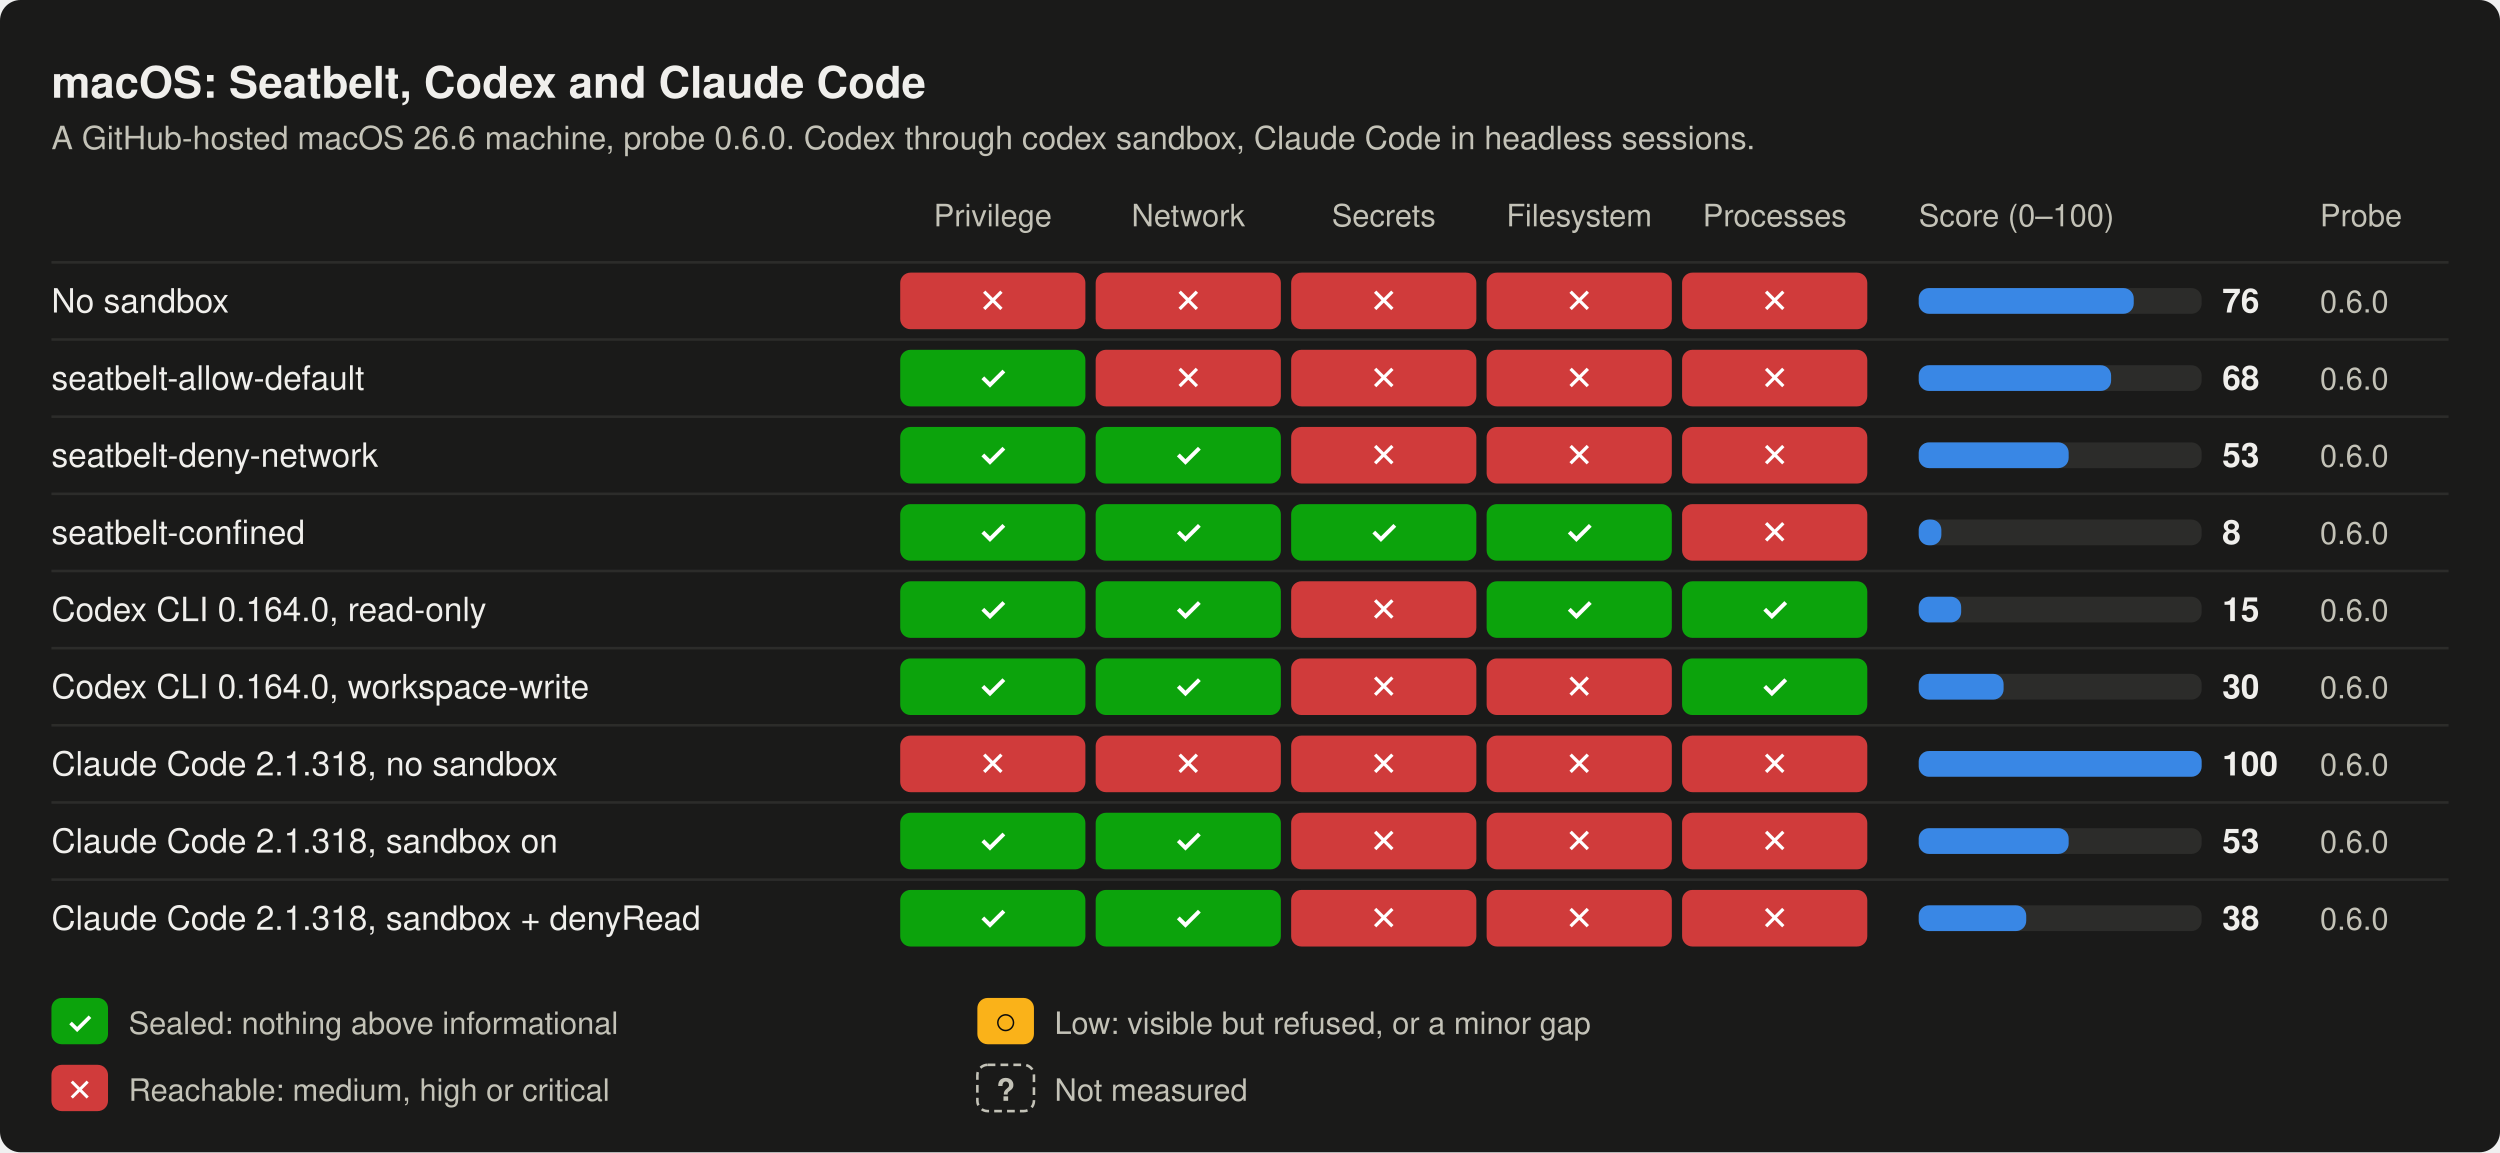
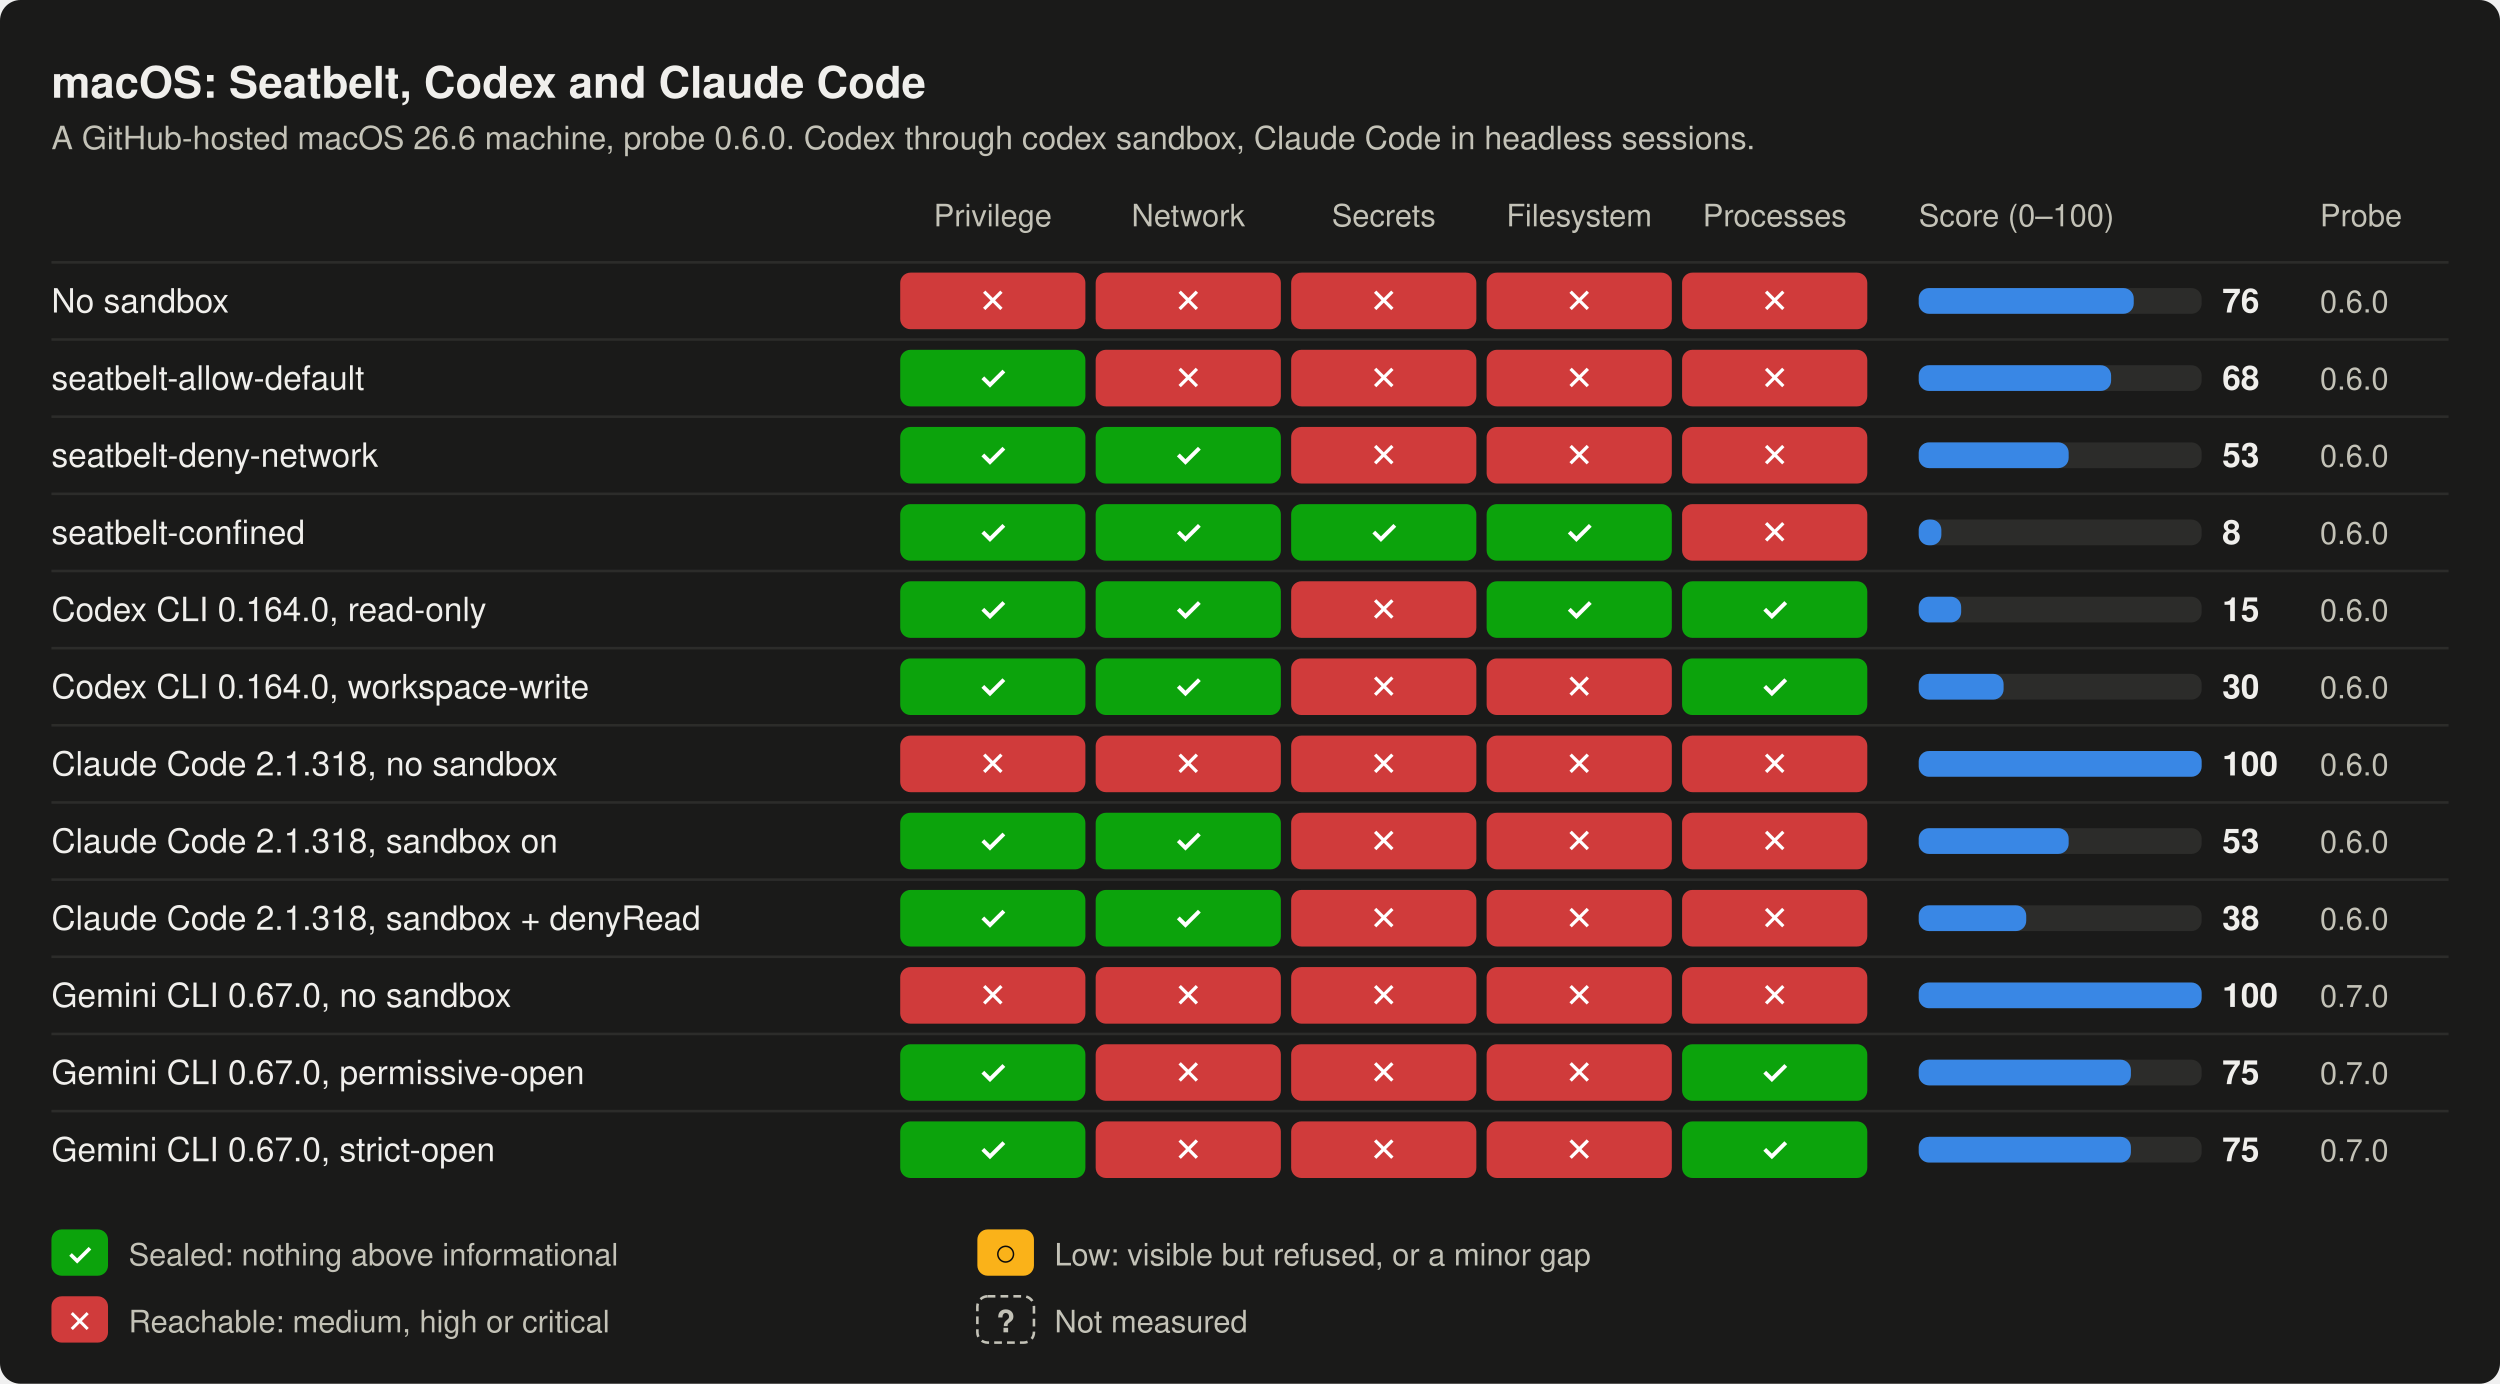
- <svg xmlns="http://www.w3.org/2000/svg" width="972" height="448" viewBox="0 0 972 448" role="img" aria-label="macOS: Seatbelt, Codex and Claude Code" font-family="system-ui, -apple-system, Segoe UI, Helvetica, Arial, sans-serif">
+ <svg xmlns="http://www.w3.org/2000/svg" width="972" height="538" viewBox="0 0 972 538" role="img" aria-label="macOS: Seatbelt, Codex and Claude Code" font-family="system-ui, -apple-system, Segoe UI, Helvetica, Arial, sans-serif">
  <rect width="100%" height="100%" rx="8" fill="#1a1a19" />
  <text x="20" y="38" font-size="17" font-weight="600" fill="#f0efec" text-anchor="start">macOS: Seatbelt, Codex and Claude Code</text>
  <text x="20" y="58" font-size="12.5" font-weight="400" fill="#c3c2b7" text-anchor="start">A GitHub-hosted macOS 26.6 machine, probe 0.6.0. Codex through codex sandbox, Claude Code in headless sessions.</text>
  <text x="386.0" y="88" font-size="12" font-weight="400" fill="#c3c2b7" text-anchor="middle">Privilege</text>
  <text x="462.0" y="88" font-size="12" font-weight="400" fill="#c3c2b7" text-anchor="middle">Network</text>
  <text x="538.0" y="88" font-size="12" font-weight="400" fill="#c3c2b7" text-anchor="middle">Secrets</text>
  <text x="614.0" y="88" font-size="12" font-weight="400" fill="#c3c2b7" text-anchor="middle">Filesystem</text>
  <text x="690.0" y="88" font-size="12" font-weight="400" fill="#c3c2b7" text-anchor="middle">Processes</text>
  <text x="746" y="88" font-size="12" font-weight="400" fill="#c3c2b7" text-anchor="start">Score (0–100)</text>
  <text x="902" y="88" font-size="12" font-weight="400" fill="#c3c2b7" text-anchor="start">Probe</text>
  <line x1="20" x2="952" y1="102" y2="102" stroke="#2c2c2a" stroke-width="1" />
  <text x="20" y="121.5" font-size="13" font-weight="400" fill="#f0efec" text-anchor="start">No sandbox</text>
  <g>
    <rect x="350" y="106.0" width="72" height="22" rx="4" fill="#d03b3b" />
    <text x="386.0" y="121.5" font-size="13" font-weight="600" fill="#ffffff" text-anchor="middle">✕</text>
  </g>
  <g>
    <rect x="426" y="106.0" width="72" height="22" rx="4" fill="#d03b3b" />
    <text x="462.0" y="121.5" font-size="13" font-weight="600" fill="#ffffff" text-anchor="middle">✕</text>
  </g>
  <g>
    <rect x="502" y="106.0" width="72" height="22" rx="4" fill="#d03b3b" />
    <text x="538.0" y="121.5" font-size="13" font-weight="600" fill="#ffffff" text-anchor="middle">✕</text>
  </g>
  <g>
    <rect x="578" y="106.0" width="72" height="22" rx="4" fill="#d03b3b" />
    <text x="614.0" y="121.5" font-size="13" font-weight="600" fill="#ffffff" text-anchor="middle">✕</text>
  </g>
  <g>
    <rect x="654" y="106.0" width="72" height="22" rx="4" fill="#d03b3b" />
    <text x="690.0" y="121.5" font-size="13" font-weight="600" fill="#ffffff" text-anchor="middle">✕</text>
  </g>
  <rect x="746" y="112.0" width="110" height="10" rx="4" fill="#2c2c2a" />
  <rect x="746" y="112.0" width="83.6" height="10" rx="4" fill="#3987e5" />
  <text x="864" y="121.5" font-size="13" font-weight="600" fill="#f0efec" text-anchor="start">76</text>
  <text x="902" y="121.5" font-size="12" font-weight="400" fill="#c3c2b7" text-anchor="start">0.6.0</text>
  <line x1="20" x2="952" y1="132" y2="132" stroke="#2c2c2a" stroke-width="1" />
  <text x="20" y="151.5" font-size="13" font-weight="400" fill="#f0efec" text-anchor="start">seatbelt-allow-default</text>
  <g>
    <rect x="350" y="136.0" width="72" height="22" rx="4" fill="#0ca30c" />
    <text x="386.0" y="151.5" font-size="13" font-weight="600" fill="#ffffff" text-anchor="middle">✓</text>
  </g>
  <g>
    <rect x="426" y="136.0" width="72" height="22" rx="4" fill="#d03b3b" />
    <text x="462.0" y="151.5" font-size="13" font-weight="600" fill="#ffffff" text-anchor="middle">✕</text>
  </g>
  <g>
    <rect x="502" y="136.0" width="72" height="22" rx="4" fill="#d03b3b" />
    <text x="538.0" y="151.5" font-size="13" font-weight="600" fill="#ffffff" text-anchor="middle">✕</text>
  </g>
  <g>
    <rect x="578" y="136.0" width="72" height="22" rx="4" fill="#d03b3b" />
    <text x="614.0" y="151.5" font-size="13" font-weight="600" fill="#ffffff" text-anchor="middle">✕</text>
  </g>
  <g>
    <rect x="654" y="136.0" width="72" height="22" rx="4" fill="#d03b3b" />
    <text x="690.0" y="151.5" font-size="13" font-weight="600" fill="#ffffff" text-anchor="middle">✕</text>
  </g>
  <rect x="746" y="142.0" width="110" height="10" rx="4" fill="#2c2c2a" />
  <rect x="746" y="142.0" width="74.8" height="10" rx="4" fill="#3987e5" />
  <text x="864" y="151.5" font-size="13" font-weight="600" fill="#f0efec" text-anchor="start">68</text>
  <text x="902" y="151.5" font-size="12" font-weight="400" fill="#c3c2b7" text-anchor="start">0.6.0</text>
  <line x1="20" x2="952" y1="162" y2="162" stroke="#2c2c2a" stroke-width="1" />
  <text x="20" y="181.5" font-size="13" font-weight="400" fill="#f0efec" text-anchor="start">seatbelt-deny-network</text>
  <g>
    <rect x="350" y="166.0" width="72" height="22" rx="4" fill="#0ca30c" />
    <text x="386.0" y="181.5" font-size="13" font-weight="600" fill="#ffffff" text-anchor="middle">✓</text>
  </g>
  <g>
    <rect x="426" y="166.0" width="72" height="22" rx="4" fill="#0ca30c" />
    <text x="462.0" y="181.5" font-size="13" font-weight="600" fill="#ffffff" text-anchor="middle">✓</text>
  </g>
  <g>
    <rect x="502" y="166.0" width="72" height="22" rx="4" fill="#d03b3b" />
    <text x="538.0" y="181.5" font-size="13" font-weight="600" fill="#ffffff" text-anchor="middle">✕</text>
  </g>
  <g>
    <rect x="578" y="166.0" width="72" height="22" rx="4" fill="#d03b3b" />
    <text x="614.0" y="181.5" font-size="13" font-weight="600" fill="#ffffff" text-anchor="middle">✕</text>
  </g>
  <g>
    <rect x="654" y="166.0" width="72" height="22" rx="4" fill="#d03b3b" />
    <text x="690.0" y="181.5" font-size="13" font-weight="600" fill="#ffffff" text-anchor="middle">✕</text>
  </g>
  <rect x="746" y="172.0" width="110" height="10" rx="4" fill="#2c2c2a" />
  <rect x="746" y="172.0" width="58.3" height="10" rx="4" fill="#3987e5" />
  <text x="864" y="181.5" font-size="13" font-weight="600" fill="#f0efec" text-anchor="start">53</text>
  <text x="902" y="181.5" font-size="12" font-weight="400" fill="#c3c2b7" text-anchor="start">0.6.0</text>
  <line x1="20" x2="952" y1="192" y2="192" stroke="#2c2c2a" stroke-width="1" />
  <text x="20" y="211.5" font-size="13" font-weight="400" fill="#f0efec" text-anchor="start">seatbelt-confined</text>
  <g>
    <rect x="350" y="196.0" width="72" height="22" rx="4" fill="#0ca30c" />
    <text x="386.0" y="211.5" font-size="13" font-weight="600" fill="#ffffff" text-anchor="middle">✓</text>
  </g>
  <g>
    <rect x="426" y="196.0" width="72" height="22" rx="4" fill="#0ca30c" />
    <text x="462.0" y="211.5" font-size="13" font-weight="600" fill="#ffffff" text-anchor="middle">✓</text>
  </g>
  <g>
    <rect x="502" y="196.0" width="72" height="22" rx="4" fill="#0ca30c" />
    <text x="538.0" y="211.5" font-size="13" font-weight="600" fill="#ffffff" text-anchor="middle">✓</text>
  </g>
  <g>
    <rect x="578" y="196.0" width="72" height="22" rx="4" fill="#0ca30c" />
    <text x="614.0" y="211.5" font-size="13" font-weight="600" fill="#ffffff" text-anchor="middle">✓</text>
  </g>
  <g>
    <rect x="654" y="196.0" width="72" height="22" rx="4" fill="#d03b3b" />
    <text x="690.0" y="211.5" font-size="13" font-weight="600" fill="#ffffff" text-anchor="middle">✕</text>
  </g>
  <rect x="746" y="202.0" width="110" height="10" rx="4" fill="#2c2c2a" />
  <rect x="746" y="202.0" width="8.8" height="10" rx="4" fill="#3987e5" />
  <text x="864" y="211.5" font-size="13" font-weight="600" fill="#f0efec" text-anchor="start">8</text>
  <text x="902" y="211.5" font-size="12" font-weight="400" fill="#c3c2b7" text-anchor="start">0.6.0</text>
  <line x1="20" x2="952" y1="222" y2="222" stroke="#2c2c2a" stroke-width="1" />
  <text x="20" y="241.5" font-size="13" font-weight="400" fill="#f0efec" text-anchor="start">Codex CLI 0.164.0, read-only</text>
  <g>
    <rect x="350" y="226.0" width="72" height="22" rx="4" fill="#0ca30c" />
    <text x="386.0" y="241.5" font-size="13" font-weight="600" fill="#ffffff" text-anchor="middle">✓</text>
  </g>
  <g>
    <rect x="426" y="226.0" width="72" height="22" rx="4" fill="#0ca30c" />
    <text x="462.0" y="241.5" font-size="13" font-weight="600" fill="#ffffff" text-anchor="middle">✓</text>
  </g>
  <g>
    <rect x="502" y="226.0" width="72" height="22" rx="4" fill="#d03b3b" />
    <text x="538.0" y="241.5" font-size="13" font-weight="600" fill="#ffffff" text-anchor="middle">✕</text>
  </g>
  <g>
    <rect x="578" y="226.0" width="72" height="22" rx="4" fill="#0ca30c" />
    <text x="614.0" y="241.5" font-size="13" font-weight="600" fill="#ffffff" text-anchor="middle">✓</text>
  </g>
  <g>
    <rect x="654" y="226.0" width="72" height="22" rx="4" fill="#0ca30c" />
    <text x="690.0" y="241.5" font-size="13" font-weight="600" fill="#ffffff" text-anchor="middle">✓</text>
  </g>
  <rect x="746" y="232.0" width="110" height="10" rx="4" fill="#2c2c2a" />
  <rect x="746" y="232.0" width="16.5" height="10" rx="4" fill="#3987e5" />
  <text x="864" y="241.5" font-size="13" font-weight="600" fill="#f0efec" text-anchor="start">15</text>
  <text x="902" y="241.5" font-size="12" font-weight="400" fill="#c3c2b7" text-anchor="start">0.6.0</text>
  <line x1="20" x2="952" y1="252" y2="252" stroke="#2c2c2a" stroke-width="1" />
  <text x="20" y="271.5" font-size="13" font-weight="400" fill="#f0efec" text-anchor="start">Codex CLI 0.164.0, workspace-write</text>
  <g>
    <rect x="350" y="256.0" width="72" height="22" rx="4" fill="#0ca30c" />
    <text x="386.0" y="271.5" font-size="13" font-weight="600" fill="#ffffff" text-anchor="middle">✓</text>
  </g>
  <g>
    <rect x="426" y="256.0" width="72" height="22" rx="4" fill="#0ca30c" />
    <text x="462.0" y="271.5" font-size="13" font-weight="600" fill="#ffffff" text-anchor="middle">✓</text>
  </g>
  <g>
    <rect x="502" y="256.0" width="72" height="22" rx="4" fill="#d03b3b" />
    <text x="538.0" y="271.5" font-size="13" font-weight="600" fill="#ffffff" text-anchor="middle">✕</text>
  </g>
  <g>
    <rect x="578" y="256.0" width="72" height="22" rx="4" fill="#d03b3b" />
    <text x="614.0" y="271.5" font-size="13" font-weight="600" fill="#ffffff" text-anchor="middle">✕</text>
  </g>
  <g>
    <rect x="654" y="256.0" width="72" height="22" rx="4" fill="#0ca30c" />
    <text x="690.0" y="271.5" font-size="13" font-weight="600" fill="#ffffff" text-anchor="middle">✓</text>
  </g>
  <rect x="746" y="262.0" width="110" height="10" rx="4" fill="#2c2c2a" />
  <rect x="746" y="262.0" width="33.0" height="10" rx="4" fill="#3987e5" />
  <text x="864" y="271.5" font-size="13" font-weight="600" fill="#f0efec" text-anchor="start">30</text>
  <text x="902" y="271.5" font-size="12" font-weight="400" fill="#c3c2b7" text-anchor="start">0.6.0</text>
  <line x1="20" x2="952" y1="282" y2="282" stroke="#2c2c2a" stroke-width="1" />
  <text x="20" y="301.5" font-size="13" font-weight="400" fill="#f0efec" text-anchor="start">Claude Code 2.1.318, no sandbox</text>
  <g>
    <rect x="350" y="286.0" width="72" height="22" rx="4" fill="#d03b3b" />
    <text x="386.0" y="301.5" font-size="13" font-weight="600" fill="#ffffff" text-anchor="middle">✕</text>
  </g>
  <g>
    <rect x="426" y="286.0" width="72" height="22" rx="4" fill="#d03b3b" />
    <text x="462.0" y="301.5" font-size="13" font-weight="600" fill="#ffffff" text-anchor="middle">✕</text>
  </g>
  <g>
    <rect x="502" y="286.0" width="72" height="22" rx="4" fill="#d03b3b" />
    <text x="538.0" y="301.5" font-size="13" font-weight="600" fill="#ffffff" text-anchor="middle">✕</text>
  </g>
  <g>
    <rect x="578" y="286.0" width="72" height="22" rx="4" fill="#d03b3b" />
    <text x="614.0" y="301.5" font-size="13" font-weight="600" fill="#ffffff" text-anchor="middle">✕</text>
  </g>
  <g>
    <rect x="654" y="286.0" width="72" height="22" rx="4" fill="#d03b3b" />
    <text x="690.0" y="301.5" font-size="13" font-weight="600" fill="#ffffff" text-anchor="middle">✕</text>
  </g>
  <rect x="746" y="292.0" width="110" height="10" rx="4" fill="#2c2c2a" />
  <rect x="746" y="292.0" width="110.0" height="10" rx="4" fill="#3987e5" />
  <text x="864" y="301.5" font-size="13" font-weight="600" fill="#f0efec" text-anchor="start">100</text>
  <text x="902" y="301.5" font-size="12" font-weight="400" fill="#c3c2b7" text-anchor="start">0.6.0</text>
  <line x1="20" x2="952" y1="312" y2="312" stroke="#2c2c2a" stroke-width="1" />
  <text x="20" y="331.5" font-size="13" font-weight="400" fill="#f0efec" text-anchor="start">Claude Code 2.1.318, sandbox on</text>
  <g>
    <rect x="350" y="316.0" width="72" height="22" rx="4" fill="#0ca30c" />
    <text x="386.0" y="331.5" font-size="13" font-weight="600" fill="#ffffff" text-anchor="middle">✓</text>
  </g>
  <g>
    <rect x="426" y="316.0" width="72" height="22" rx="4" fill="#0ca30c" />
    <text x="462.0" y="331.5" font-size="13" font-weight="600" fill="#ffffff" text-anchor="middle">✓</text>
  </g>
  <g>
    <rect x="502" y="316.0" width="72" height="22" rx="4" fill="#d03b3b" />
    <text x="538.0" y="331.5" font-size="13" font-weight="600" fill="#ffffff" text-anchor="middle">✕</text>
  </g>
  <g>
    <rect x="578" y="316.0" width="72" height="22" rx="4" fill="#d03b3b" />
    <text x="614.0" y="331.5" font-size="13" font-weight="600" fill="#ffffff" text-anchor="middle">✕</text>
  </g>
  <g>
    <rect x="654" y="316.0" width="72" height="22" rx="4" fill="#d03b3b" />
    <text x="690.0" y="331.5" font-size="13" font-weight="600" fill="#ffffff" text-anchor="middle">✕</text>
  </g>
  <rect x="746" y="322.0" width="110" height="10" rx="4" fill="#2c2c2a" />
  <rect x="746" y="322.0" width="58.3" height="10" rx="4" fill="#3987e5" />
  <text x="864" y="331.5" font-size="13" font-weight="600" fill="#f0efec" text-anchor="start">53</text>
  <text x="902" y="331.5" font-size="12" font-weight="400" fill="#c3c2b7" text-anchor="start">0.6.0</text>
  <line x1="20" x2="952" y1="342" y2="342" stroke="#2c2c2a" stroke-width="1" />
  <text x="20" y="361.5" font-size="13" font-weight="400" fill="#f0efec" text-anchor="start">Claude Code 2.1.318, sandbox + denyRead</text>
  <g>
    <rect x="350" y="346.0" width="72" height="22" rx="4" fill="#0ca30c" />
    <text x="386.0" y="361.5" font-size="13" font-weight="600" fill="#ffffff" text-anchor="middle">✓</text>
  </g>
  <g>
    <rect x="426" y="346.0" width="72" height="22" rx="4" fill="#0ca30c" />
    <text x="462.0" y="361.5" font-size="13" font-weight="600" fill="#ffffff" text-anchor="middle">✓</text>
  </g>
  <g>
    <rect x="502" y="346.0" width="72" height="22" rx="4" fill="#d03b3b" />
    <text x="538.0" y="361.5" font-size="13" font-weight="600" fill="#ffffff" text-anchor="middle">✕</text>
  </g>
  <g>
    <rect x="578" y="346.0" width="72" height="22" rx="4" fill="#d03b3b" />
    <text x="614.0" y="361.5" font-size="13" font-weight="600" fill="#ffffff" text-anchor="middle">✕</text>
  </g>
  <g>
    <rect x="654" y="346.0" width="72" height="22" rx="4" fill="#d03b3b" />
    <text x="690.0" y="361.5" font-size="13" font-weight="600" fill="#ffffff" text-anchor="middle">✕</text>
  </g>
  <rect x="746" y="352.0" width="110" height="10" rx="4" fill="#2c2c2a" />
  <rect x="746" y="352.0" width="41.8" height="10" rx="4" fill="#3987e5" />
  <text x="864" y="361.5" font-size="13" font-weight="600" fill="#f0efec" text-anchor="start">38</text>
  <text x="902" y="361.5" font-size="12" font-weight="400" fill="#c3c2b7" text-anchor="start">0.6.0</text>
-   <rect x="20" y="388" width="22" height="18" rx="4" fill="#0ca30c" />
-   <text x="31" y="402" font-size="12" font-weight="600" fill="#ffffff" text-anchor="middle">✓</text>
-   <text x="50" y="402" font-size="12" font-weight="400" fill="#c3c2b7" text-anchor="start">Sealed: nothing above informational</text>
-   <rect x="380" y="388" width="22" height="18" rx="4" fill="#fab219" />
-   <text x="391" y="402" font-size="12" font-weight="600" fill="#0b0b0b" text-anchor="middle">○</text>
-   <text x="410" y="402" font-size="12" font-weight="400" fill="#c3c2b7" text-anchor="start">Low: visible but refused, or a minor gap</text>
-   <rect x="20" y="414" width="22" height="18" rx="4" fill="#d03b3b" />
-   <text x="31" y="428" font-size="12" font-weight="600" fill="#ffffff" text-anchor="middle">✕</text>
-   <text x="50" y="428" font-size="12" font-weight="400" fill="#c3c2b7" text-anchor="start">Reachable: medium, high or critical</text>
-   <rect x="380" y="414" width="22" height="18" rx="4" fill="none" stroke="#c3c2b7" stroke-dasharray="3 2" stroke-width="1" />
-   <text x="391" y="428" font-size="12" font-weight="600" fill="#c3c2b7" text-anchor="middle">?</text>
-   <text x="410" y="428" font-size="12" font-weight="400" fill="#c3c2b7" text-anchor="start">Not measured</text>
+   <line x1="20" x2="952" y1="372" y2="372" stroke="#2c2c2a" stroke-width="1" />
+   <text x="20" y="391.5" font-size="13" font-weight="400" fill="#f0efec" text-anchor="start">Gemini CLI 0.67.0, no sandbox</text>
+   <g>
+     <rect x="350" y="376.0" width="72" height="22" rx="4" fill="#d03b3b" />
+     <text x="386.0" y="391.5" font-size="13" font-weight="600" fill="#ffffff" text-anchor="middle">✕</text>
+   </g>
+   <g>
+     <rect x="426" y="376.0" width="72" height="22" rx="4" fill="#d03b3b" />
+     <text x="462.0" y="391.5" font-size="13" font-weight="600" fill="#ffffff" text-anchor="middle">✕</text>
+   </g>
+   <g>
+     <rect x="502" y="376.0" width="72" height="22" rx="4" fill="#d03b3b" />
+     <text x="538.0" y="391.5" font-size="13" font-weight="600" fill="#ffffff" text-anchor="middle">✕</text>
+   </g>
+   <g>
+     <rect x="578" y="376.0" width="72" height="22" rx="4" fill="#d03b3b" />
+     <text x="614.0" y="391.5" font-size="13" font-weight="600" fill="#ffffff" text-anchor="middle">✕</text>
+   </g>
+   <g>
+     <rect x="654" y="376.0" width="72" height="22" rx="4" fill="#d03b3b" />
+     <text x="690.0" y="391.5" font-size="13" font-weight="600" fill="#ffffff" text-anchor="middle">✕</text>
+   </g>
+   <rect x="746" y="382.0" width="110" height="10" rx="4" fill="#2c2c2a" />
+   <rect x="746" y="382.0" width="110.0" height="10" rx="4" fill="#3987e5" />
+   <text x="864" y="391.5" font-size="13" font-weight="600" fill="#f0efec" text-anchor="start">100</text>
+   <text x="902" y="391.5" font-size="12" font-weight="400" fill="#c3c2b7" text-anchor="start">0.7.0</text>
+   <line x1="20" x2="952" y1="402" y2="402" stroke="#2c2c2a" stroke-width="1" />
+   <text x="20" y="421.5" font-size="13" font-weight="400" fill="#f0efec" text-anchor="start">Gemini CLI 0.67.0, permissive-open</text>
+   <g>
+     <rect x="350" y="406.0" width="72" height="22" rx="4" fill="#0ca30c" />
+     <text x="386.0" y="421.5" font-size="13" font-weight="600" fill="#ffffff" text-anchor="middle">✓</text>
+   </g>
+   <g>
+     <rect x="426" y="406.0" width="72" height="22" rx="4" fill="#d03b3b" />
+     <text x="462.0" y="421.5" font-size="13" font-weight="600" fill="#ffffff" text-anchor="middle">✕</text>
+   </g>
+   <g>
+     <rect x="502" y="406.0" width="72" height="22" rx="4" fill="#d03b3b" />
+     <text x="538.0" y="421.5" font-size="13" font-weight="600" fill="#ffffff" text-anchor="middle">✕</text>
+   </g>
+   <g>
+     <rect x="578" y="406.0" width="72" height="22" rx="4" fill="#d03b3b" />
+     <text x="614.0" y="421.5" font-size="13" font-weight="600" fill="#ffffff" text-anchor="middle">✕</text>
+   </g>
+   <g>
+     <rect x="654" y="406.0" width="72" height="22" rx="4" fill="#0ca30c" />
+     <text x="690.0" y="421.5" font-size="13" font-weight="600" fill="#ffffff" text-anchor="middle">✓</text>
+   </g>
+   <rect x="746" y="412.0" width="110" height="10" rx="4" fill="#2c2c2a" />
+   <rect x="746" y="412.0" width="82.5" height="10" rx="4" fill="#3987e5" />
+   <text x="864" y="421.5" font-size="13" font-weight="600" fill="#f0efec" text-anchor="start">75</text>
+   <text x="902" y="421.5" font-size="12" font-weight="400" fill="#c3c2b7" text-anchor="start">0.7.0</text>
+   <line x1="20" x2="952" y1="432" y2="432" stroke="#2c2c2a" stroke-width="1" />
+   <text x="20" y="451.5" font-size="13" font-weight="400" fill="#f0efec" text-anchor="start">Gemini CLI 0.67.0, strict-open</text>
+   <g>
+     <rect x="350" y="436.0" width="72" height="22" rx="4" fill="#0ca30c" />
+     <text x="386.0" y="451.5" font-size="13" font-weight="600" fill="#ffffff" text-anchor="middle">✓</text>
+   </g>
+   <g>
+     <rect x="426" y="436.0" width="72" height="22" rx="4" fill="#d03b3b" />
+     <text x="462.0" y="451.5" font-size="13" font-weight="600" fill="#ffffff" text-anchor="middle">✕</text>
+   </g>
+   <g>
+     <rect x="502" y="436.0" width="72" height="22" rx="4" fill="#d03b3b" />
+     <text x="538.0" y="451.5" font-size="13" font-weight="600" fill="#ffffff" text-anchor="middle">✕</text>
+   </g>
+   <g>
+     <rect x="578" y="436.0" width="72" height="22" rx="4" fill="#d03b3b" />
+     <text x="614.0" y="451.5" font-size="13" font-weight="600" fill="#ffffff" text-anchor="middle">✕</text>
+   </g>
+   <g>
+     <rect x="654" y="436.0" width="72" height="22" rx="4" fill="#0ca30c" />
+     <text x="690.0" y="451.5" font-size="13" font-weight="600" fill="#ffffff" text-anchor="middle">✓</text>
+   </g>
+   <rect x="746" y="442.0" width="110" height="10" rx="4" fill="#2c2c2a" />
+   <rect x="746" y="442.0" width="82.5" height="10" rx="4" fill="#3987e5" />
+   <text x="864" y="451.5" font-size="13" font-weight="600" fill="#f0efec" text-anchor="start">75</text>
+   <text x="902" y="451.5" font-size="12" font-weight="400" fill="#c3c2b7" text-anchor="start">0.7.0</text>
+   <rect x="20" y="478" width="22" height="18" rx="4" fill="#0ca30c" />
+   <text x="31" y="492" font-size="12" font-weight="600" fill="#ffffff" text-anchor="middle">✓</text>
+   <text x="50" y="492" font-size="12" font-weight="400" fill="#c3c2b7" text-anchor="start">Sealed: nothing above informational</text>
+   <rect x="380" y="478" width="22" height="18" rx="4" fill="#fab219" />
+   <text x="391" y="492" font-size="12" font-weight="600" fill="#0b0b0b" text-anchor="middle">○</text>
+   <text x="410" y="492" font-size="12" font-weight="400" fill="#c3c2b7" text-anchor="start">Low: visible but refused, or a minor gap</text>
+   <rect x="20" y="504" width="22" height="18" rx="4" fill="#d03b3b" />
+   <text x="31" y="518" font-size="12" font-weight="600" fill="#ffffff" text-anchor="middle">✕</text>
+   <text x="50" y="518" font-size="12" font-weight="400" fill="#c3c2b7" text-anchor="start">Reachable: medium, high or critical</text>
+   <rect x="380" y="504" width="22" height="18" rx="4" fill="none" stroke="#c3c2b7" stroke-dasharray="3 2" stroke-width="1" />
+   <text x="391" y="518" font-size="12" font-weight="600" fill="#c3c2b7" text-anchor="middle">?</text>
+   <text x="410" y="518" font-size="12" font-weight="400" fill="#c3c2b7" text-anchor="start">Not measured</text>
</svg>
